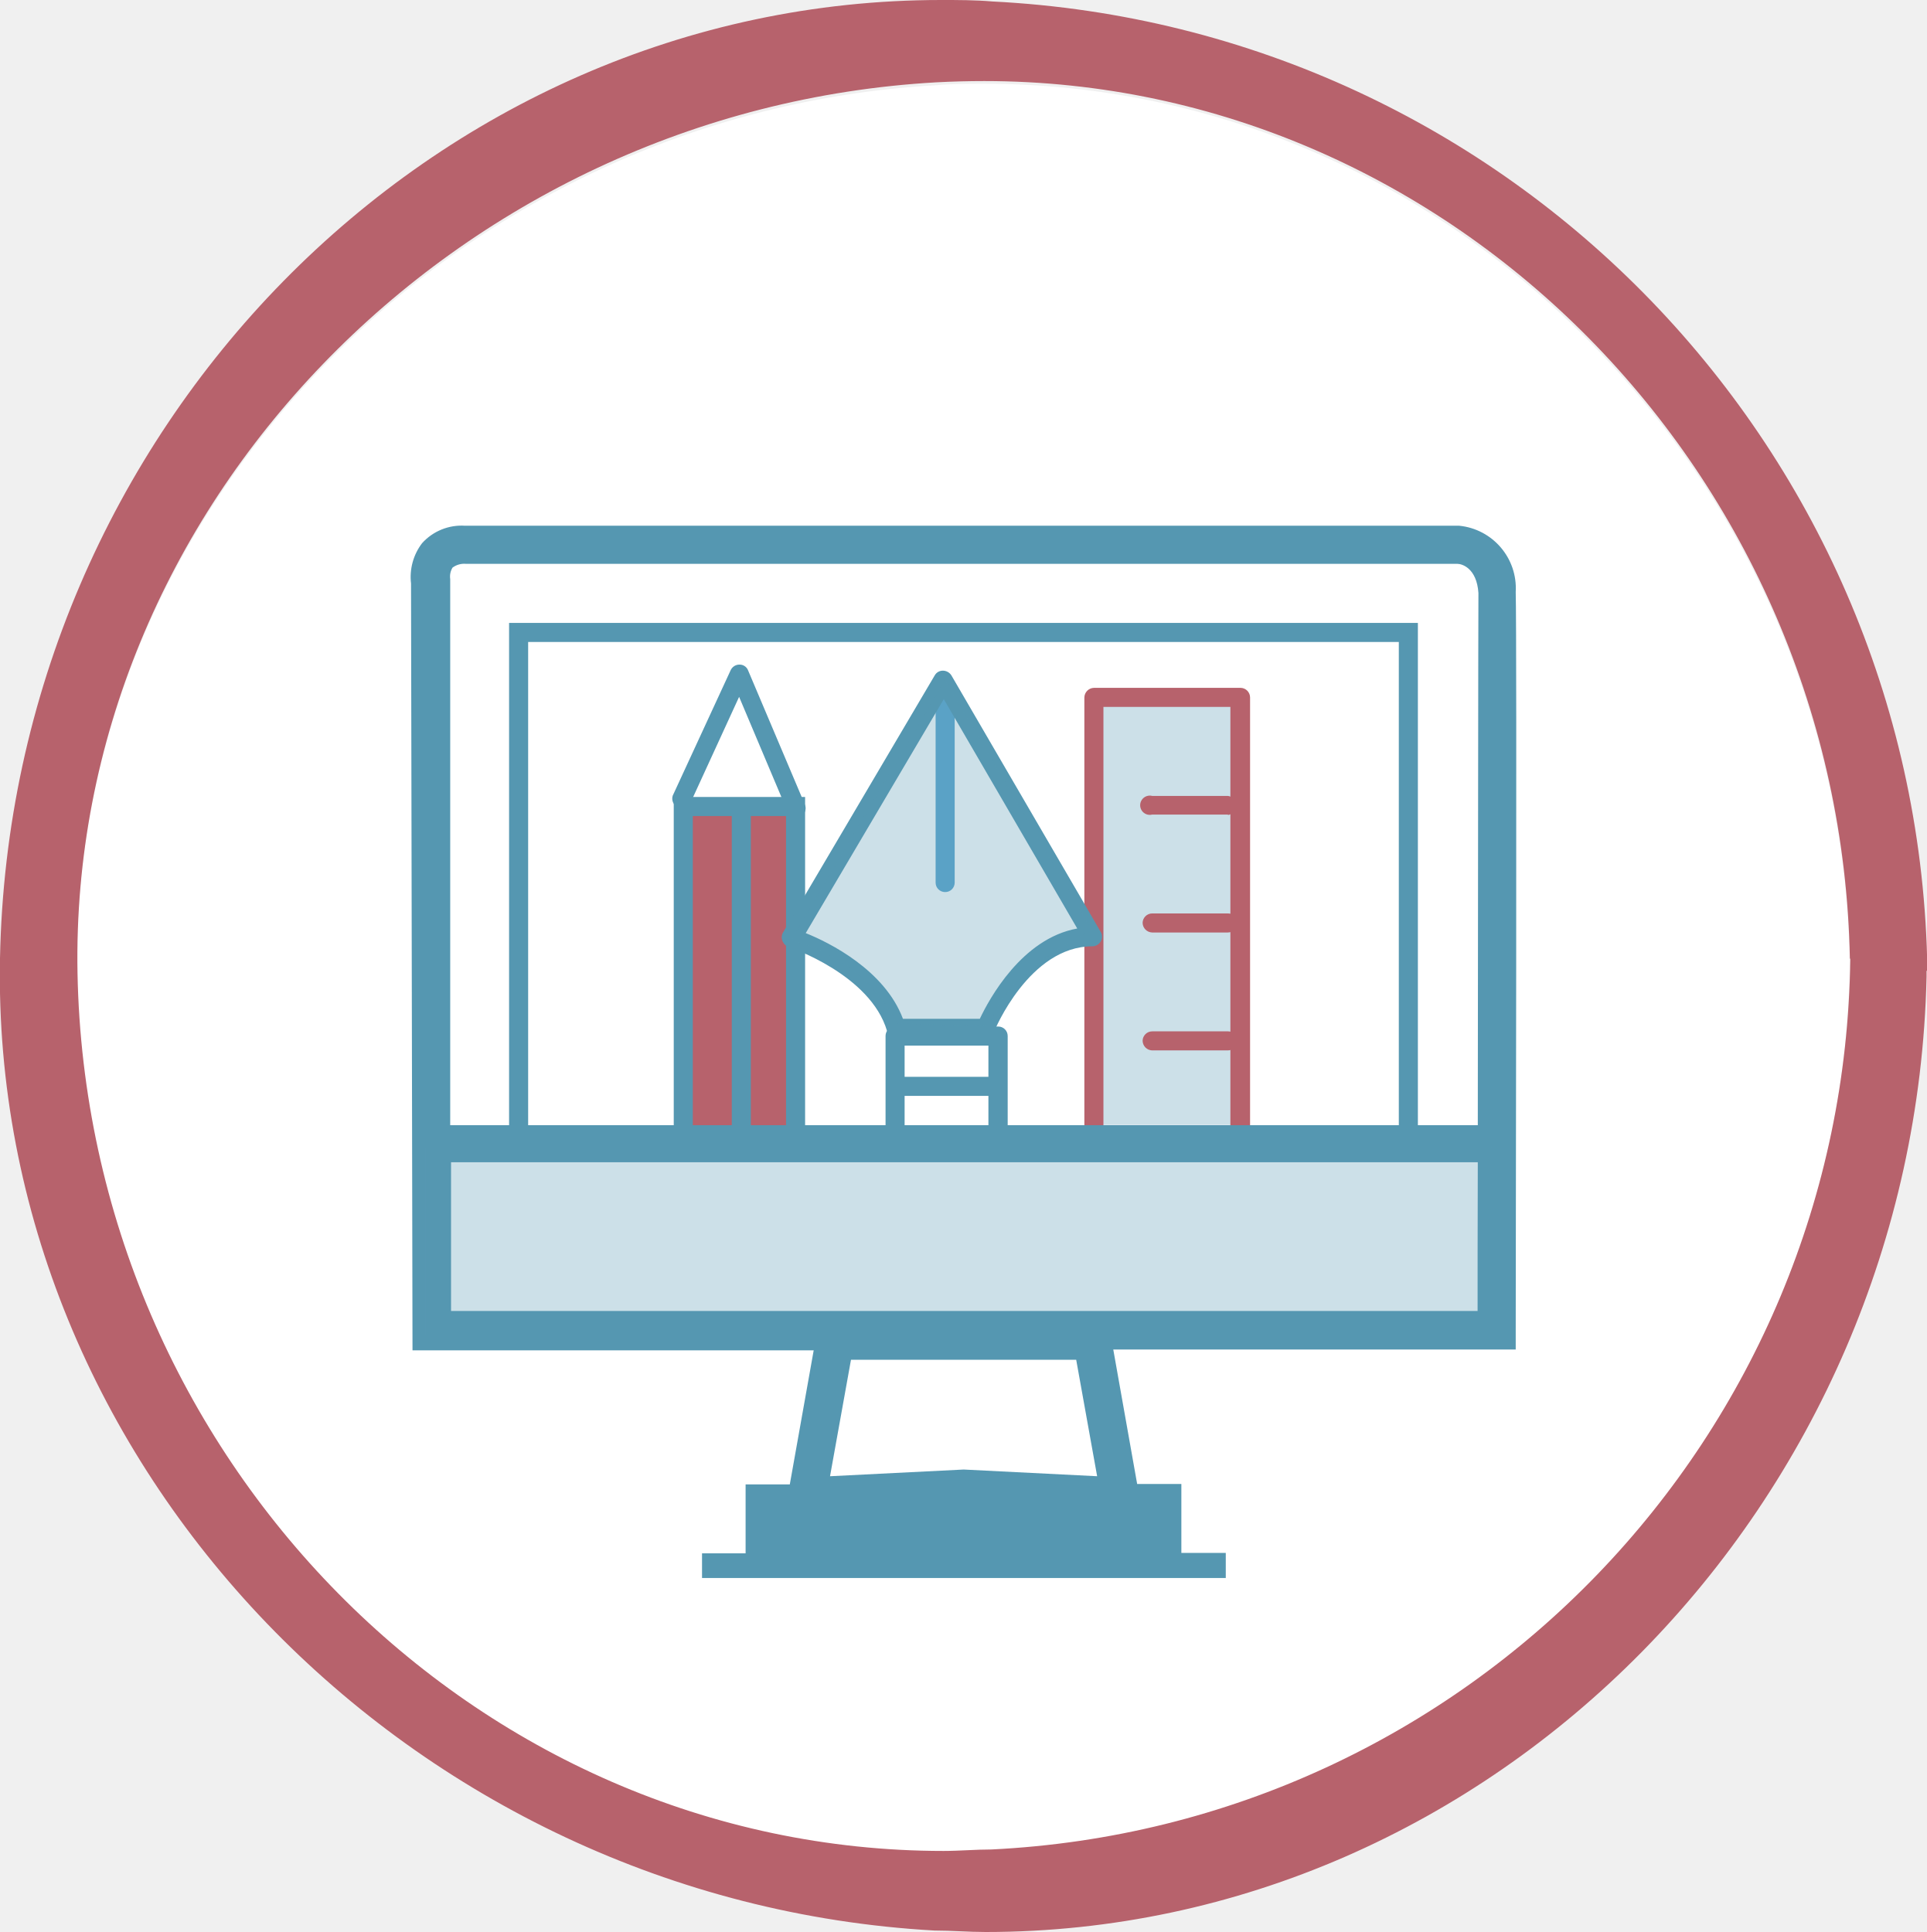
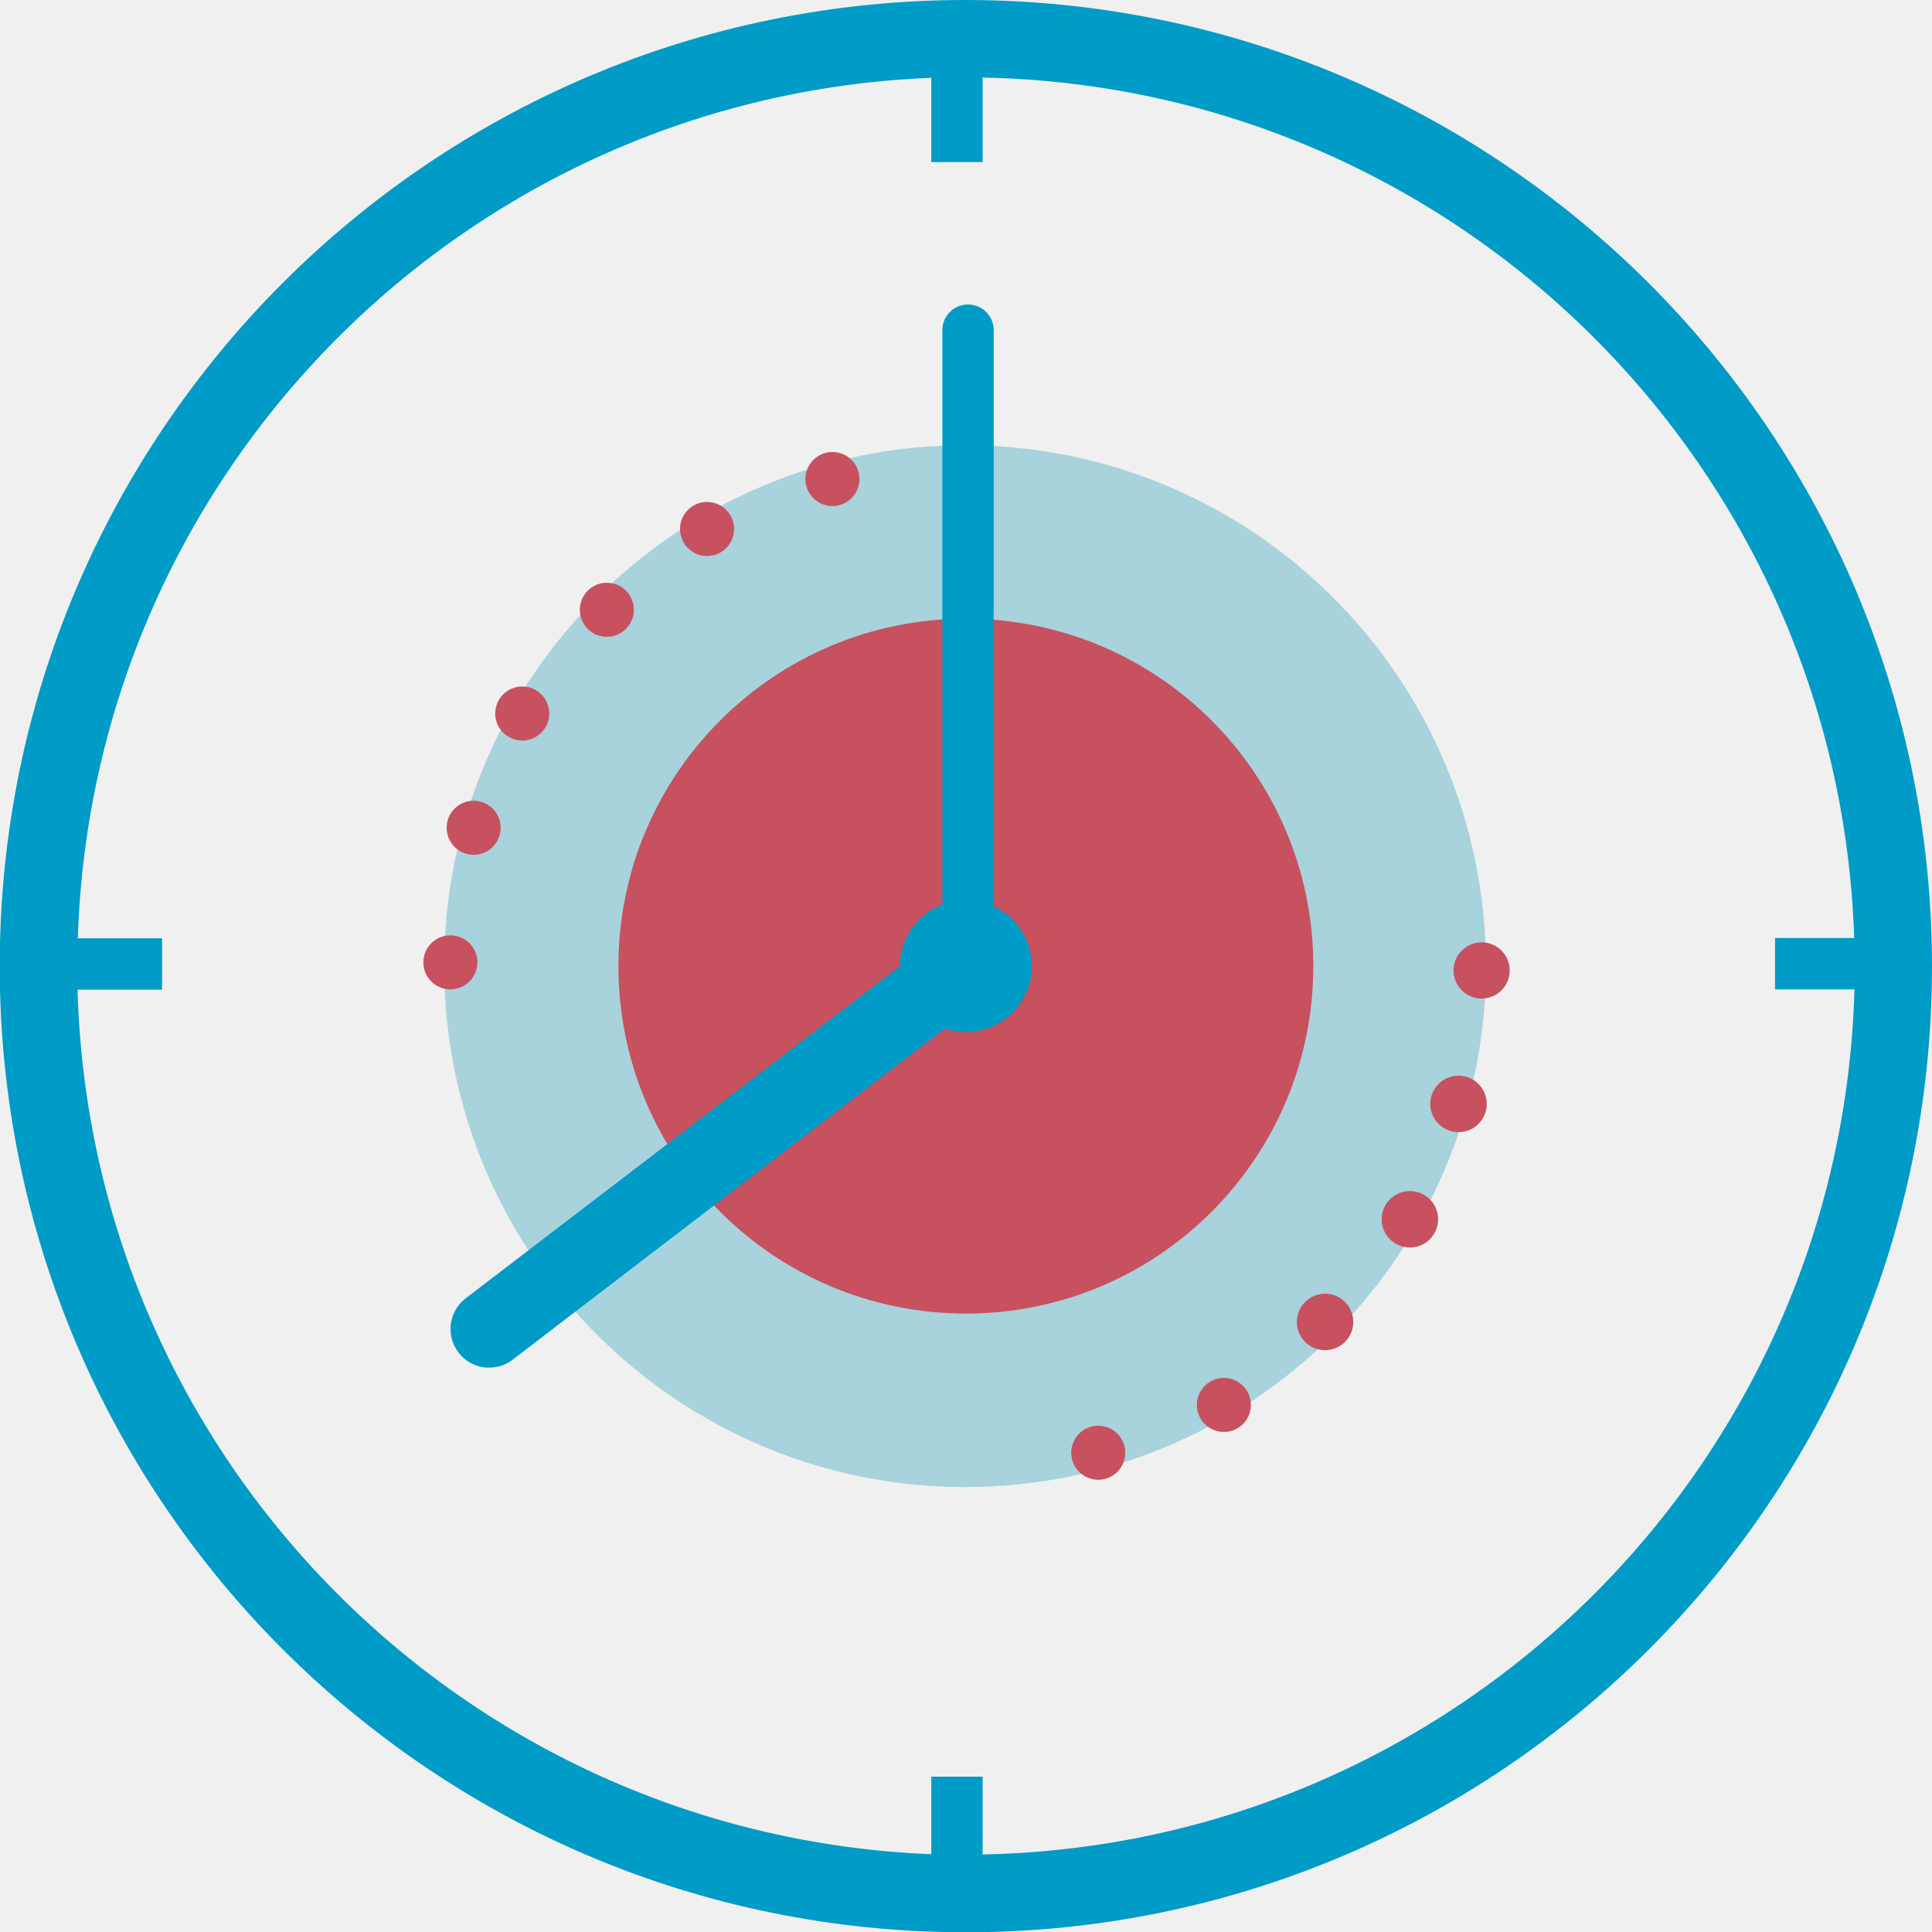
- <svg xmlns="http://www.w3.org/2000/svg" viewBox="0 0 91.98 92.24">
+ <svg xmlns="http://www.w3.org/2000/svg" viewBox="0 0 71.51 71.51">
  <defs>
-     <style>.cls-1{fill:#fff;}.cls-2{fill:#b7626c;}.cls-3,.cls-4{fill:#5597b1;}.cls-3{opacity:0.3;}.cls-5{fill:#5da6ce;}</style>
+     <style>.cls-1{fill:#008dad;opacity:0.3;}.cls-2{fill:#009bc6;}.cls-3{fill:#c7515f;}</style>
  </defs>
  <g id="Слой_2" data-name="Слой 2">
    <g id="Слой_1-2" data-name="Слой 1">
-       <path class="cls-1" d="M88.3,45.9a43.1,43.1,0,0,1-41,42.54c-.76,0-1.52.07-2.28.07h0c-22.36,0-40.9-18.8-41.34-41.92-.42-22.14,18-41.22,41-42.52C45.44,4,46.2,4,47,4,69.31,4,87.86,22.8,88.3,45.9Z" />
-       <path class="cls-2" d="M92,46.35A47,47,0,0,0,47.37.07C46.55,0,45.73,0,44.92,0,20.63,0,.48,20.53,0,45.76c-.46,24.17,19.55,45,44.6,46.41.82,0,1.64.07,2.45.07h0c24.2,0,44.35-20.46,44.91-45.6v-.29Zm-3.68-.58a43.1,43.1,0,0,1-41,42.53c-.76,0-1.52.07-2.28.07h0c-22.36,0-40.9-18.8-41.34-41.91-.41-22.15,18-41.23,41-42.53q1.15-.06,2.28-.06C69.31,3.87,87.86,22.66,88.3,45.77Z" />
-       <rect class="cls-3" x="52.26" y="33.02" width="6.9" height="20.69" />
-       <rect class="cls-2" x="32.59" y="38.57" width="5.21" height="15.86" />
-       <polygon class="cls-4" points="67.68 54.57 66.77 54.57 66.77 30.65 25.21 30.65 25.21 54.14 24.3 54.14 24.3 29.74 67.68 29.74 67.68 54.57" />
-       <polygon class="cls-4" points="38.43 54.45 37.52 54.45 37.52 38.96 33.07 38.96 33.07 54.26 32.16 54.26 32.16 38.05 38.43 38.05 38.43 54.45" />
-       <rect class="cls-4" x="34.93" y="38.69" width="0.91" height="15.57" />
-       <path class="cls-4" d="M38,39a.45.45,0,0,1-.42-.28l-2.3-5.45-2.34,5.1a.46.46,0,0,1-.83-.38l2.77-6a.46.46,0,0,1,.42-.26.43.43,0,0,1,.41.28l2.71,6.4a.46.46,0,0,1-.24.6A.57.57,0,0,1,38,39Z" />
-       <path class="cls-4" d="M47.64,54.9a.45.45,0,0,1-.46-.45V49.92h-4V54.2a.47.47,0,0,1-.46.46.46.46,0,0,1-.45-.46V49.46a.45.45,0,0,1,.45-.45h4.93a.45.45,0,0,1,.45.45v5A.45.45,0,0,1,47.64,54.9Z" />
-       <path class="cls-5" d="M45.11,42.59a.45.45,0,0,1-.45-.45v-8.8a.46.46,0,1,1,.91,0v8.8A.45.45,0,0,1,45.11,42.59Z" />
-       <path class="cls-4" d="M47.27,52.32H43a.46.46,0,1,1,0-.91h4.31a.46.46,0,0,1,0,.91Z" />
-       <path class="cls-2" d="M59.19,54.66a.46.46,0,0,1-.46-.46V33.75H52.67V54.2a.46.46,0,0,1-.45.46.47.47,0,0,1-.46-.46V33.3a.47.47,0,0,1,.46-.46h7a.46.46,0,0,1,.45.46V54.2A.46.46,0,0,1,59.19,54.66Z" />
-       <path class="cls-2" d="M58.61,38.89H55A.46.46,0,1,1,55,38h3.62a.46.46,0,0,1,0,.91Z" />
-       <path class="cls-2" d="M58.61,44.52H55a.47.47,0,0,1-.46-.46.46.46,0,0,1,.46-.45h3.62a.45.45,0,0,1,.45.45A.46.46,0,0,1,58.61,44.52Z" />
-       <path class="cls-2" d="M58.61,50.15H55a.47.47,0,0,1-.46-.46.46.46,0,0,1,.46-.45h3.62a.45.45,0,0,1,.45.45A.46.46,0,0,1,58.61,50.15Z" />
-       <path class="cls-4" d="M47.08,49.55H42.77a.45.45,0,0,1-.43-.33c-.79-2.69-4.65-4-4.69-4a.51.51,0,0,1-.29-.27.47.47,0,0,1,0-.4l7.26-12.31a.44.44,0,0,1,.39-.22h0a.48.48,0,0,1,.4.22l7.13,12.25a.45.45,0,0,1,0,.46.47.47,0,0,1-.4.23c-3,0-4.67,4-4.69,4.09A.45.45,0,0,1,47.08,49.55Zm-4-.91h3.69c.44-.93,2-3.83,4.65-4.31L45.05,33.38,38.46,44.55C39.59,45,42.23,46.32,43.1,48.64Z" />
-       <path class="cls-3" d="M42.81,48.86a7.61,7.61,0,0,0-4.21-3.71l-.83-.27,7.34-12.42,7,11.95S47.78,46.48,47.25,49Z" />
-       <path class="cls-4" d="M72.35,28.26a3,3,0,0,0-2.7-3.16H22.2a2.54,2.54,0,0,0-2.05.83,2.66,2.66,0,0,0-.53,1.93l.07,36.61,19.15,0-1.14,6.4H35.59v3.29H33.51v1.18h25V74.14H56.39V70.85H54.28l-1.14-6.42,19.21,0V63.5C72.35,62.15,72.41,30.41,72.35,28.26ZM39.62,70.48l1-5.56H51.37l1,5.56L46,70.16h0Zm30.91-7.89-49,0,0-7.1H70.54C70.53,58.72,70.53,61.29,70.53,62.59Zm0-8.87H21.49l0-25.93v-.14a.83.83,0,0,1,.11-.55.94.94,0,0,1,.65-.18H69.57c.21,0,.92.2,1,1.39C70.56,29.68,70.55,43.79,70.54,53.72Z" />
-       <rect class="cls-3" x="20.3" y="54.78" width="50.9" height="8.94" />
+       <path class="cls-1" d="M55,35.75A19.28,19.28,0,1,1,35.75,16.48,19.28,19.28,0,0,1,55,35.75Z" />
+       <path class="cls-2" d="M35.75,0A35.76,35.76,0,1,0,71.51,35.75,35.79,35.79,0,0,0,35.75,0Zm.62,68.64V65.76h-1.9v2.87a32.94,32.94,0,0,1-31.6-32H6v-1.9H2.88A32.92,32.92,0,0,1,34.47,2.88V6h1.9V2.87A32.92,32.92,0,0,1,68.63,34.72H65.7v1.9h2.94A32.93,32.93,0,0,1,36.37,68.64Z" />
+       <path class="cls-3" d="M31.81,17.78a1,1,0,1,1-1-1.05A1,1,0,0,1,31.81,17.78Z" />
+       <path class="cls-3" d="M27.17,19.58a1,1,0,1,1-1.05-1A1,1,0,0,1,27.17,19.58Z" />
+       <path class="cls-3" d="M23.46,22.62a1,1,0,1,1-1-1.05A1,1,0,0,1,23.46,22.62Z" />
+       <path class="cls-3" d="M20.33,26.41a1,1,0,1,1-1-1A1,1,0,0,1,20.33,26.41Z" />
+       <path class="cls-3" d="M18.53,30.69a1,1,0,1,1-1.05-1.05A1,1,0,0,1,18.53,30.69Z" />
+       <path class="cls-3" d="M17.67,35.62a1,1,0,1,1-1-1A1,1,0,0,1,17.67,35.62Z" />
+       <path class="cls-3" d="M39.65,53.77a1,1,0,1,1,1.05,1A1,1,0,0,1,39.65,53.77Z" />
+       <path class="cls-3" d="M44.3,52a1,1,0,1,1,1.05,1A1,1,0,0,1,44.3,52Z" />
+       <path class="cls-3" d="M48,48.93a1,1,0,1,1,2.09,0,1,1,0,0,1-2.09,0Z" />
+       <path class="cls-3" d="M51.14,45.13a1,1,0,0,1,2.09,0,1,1,0,1,1-2.09,0Z" />
+       <path class="cls-3" d="M52.94,40.86a1,1,0,1,1,2.09,0,1,1,0,0,1-2.09,0Z" />
+       <circle class="cls-3" cx="54.84" cy="35.92" r="1.04" />
+       <path class="cls-3" d="M48.61,35.75A12.86,12.86,0,1,1,35.75,22.9,12.86,12.86,0,0,1,48.61,35.75Z" />
+       <path class="cls-2" d="M36.78,35V12.22a.95.95,0,0,0-1.9,0V34.58a.46.46,0,0,0-.13.08L17.23,48.06a1.43,1.43,0,0,0-.26,2,1.41,1.41,0,0,0,1.13.56,1.42,1.42,0,0,0,.87-.29L36.48,36.92A1.43,1.43,0,0,0,36.78,35Z" />
+       <path class="cls-2" d="M38.19,35.75a2.44,2.44,0,1,1-2.44-2.43A2.44,2.44,0,0,1,38.19,35.75Z" />
    </g>
  </g>
</svg>
